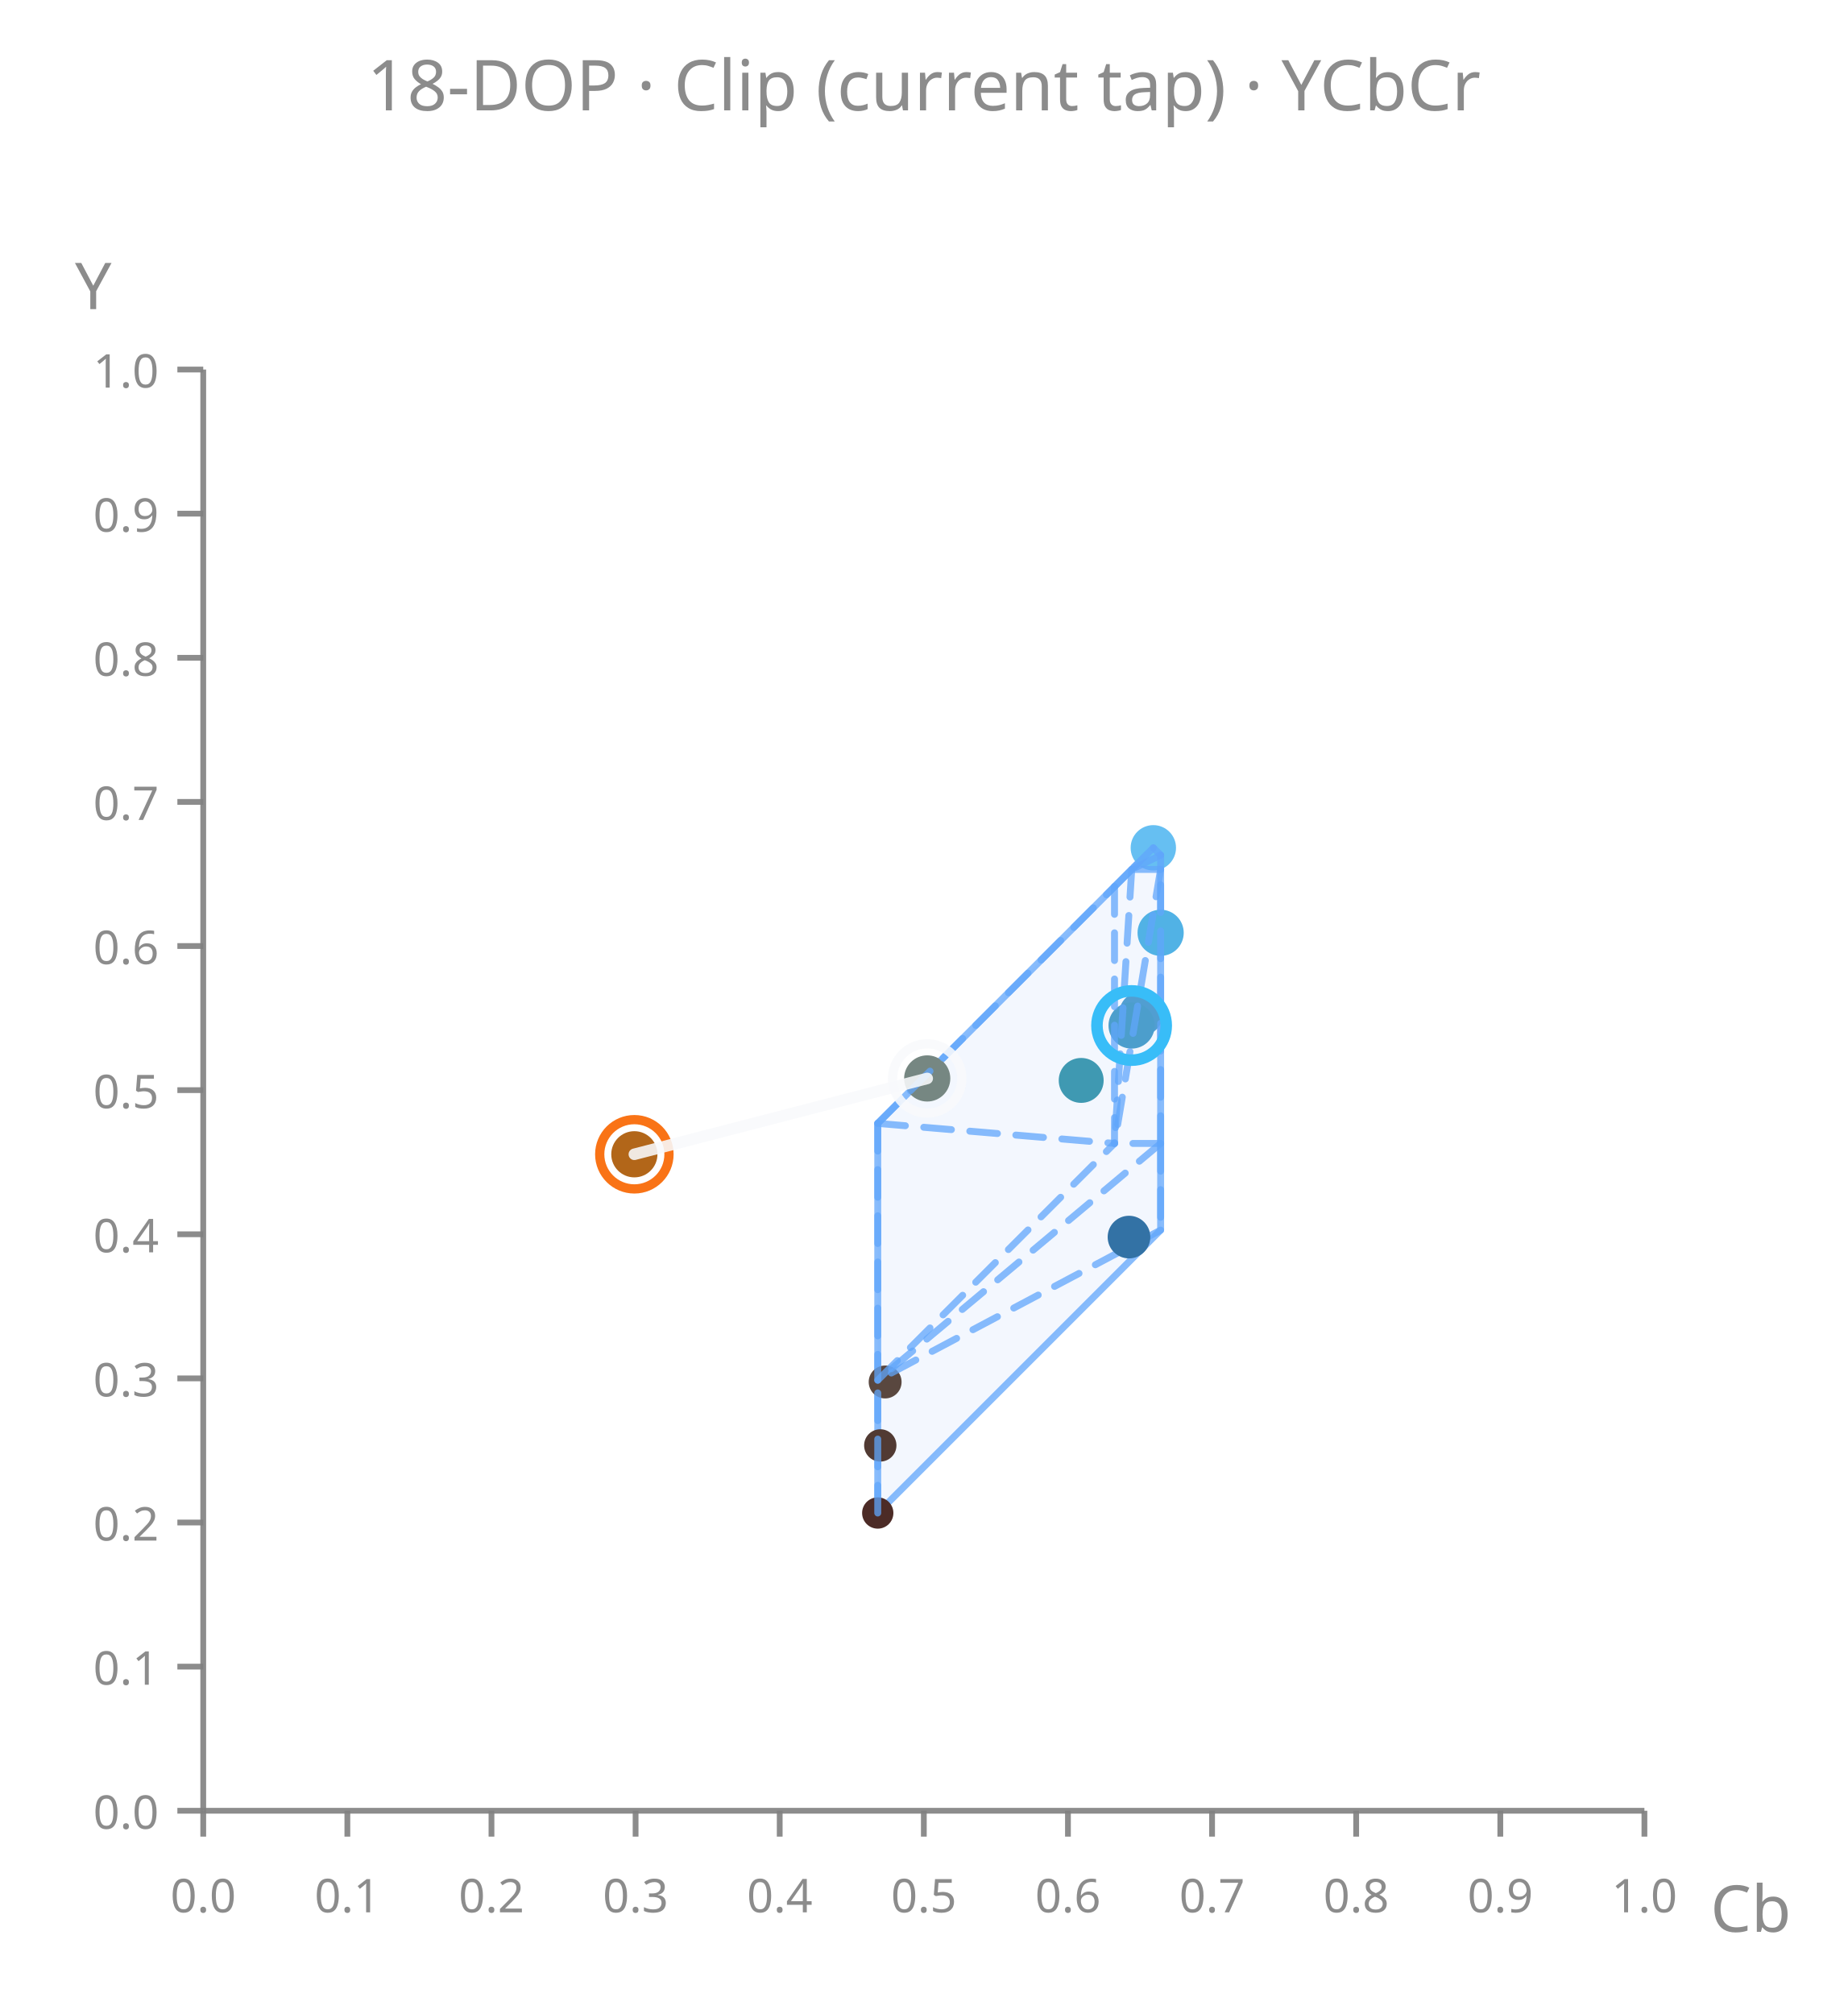
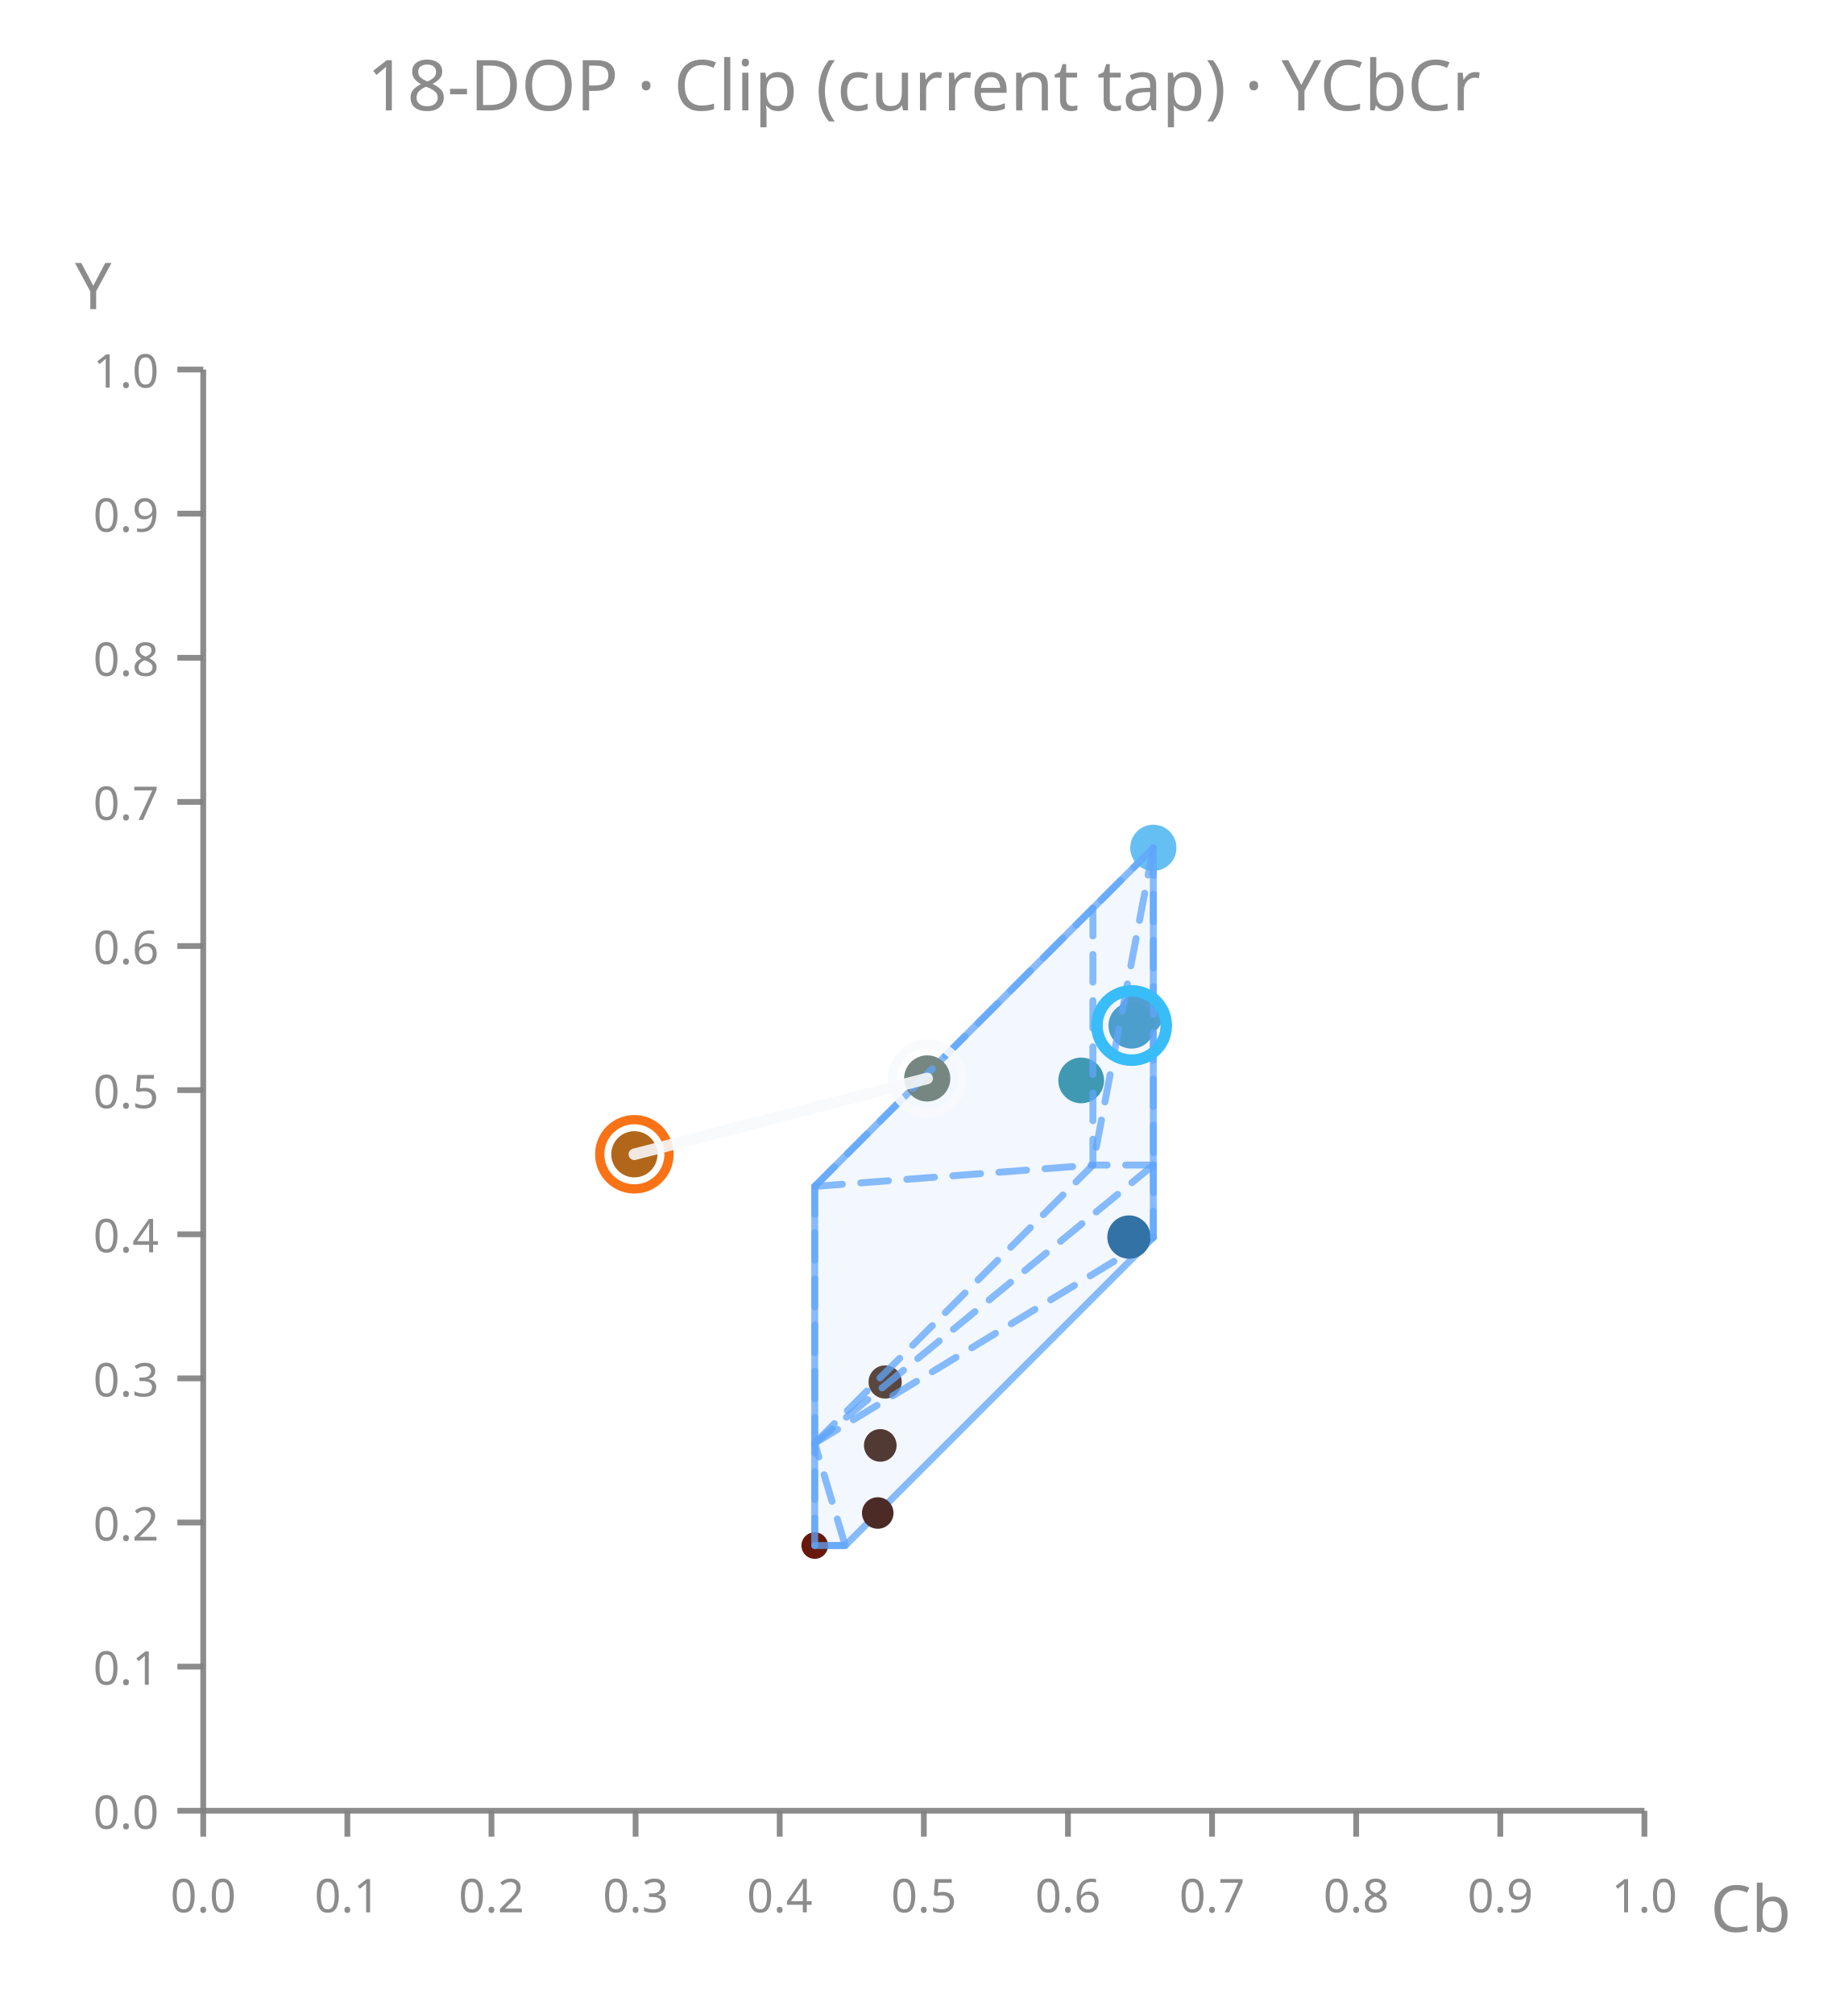
<svg xmlns="http://www.w3.org/2000/svg" baseProfile="full" height="436.0px" version="1.1" viewBox="0,0,400.0,436.0" width="400.0px">
  <defs />
  <g class="layer_bg" />
  <g class="layer_boundary">
-     <polygon fill="rgba(59,130,246,0.06)" points="190.024,243.197 190.024,327.544 251.266,266.302 251.266,185.118 249.685,183.537" stroke="rgba(96,165,250,0.75)" stroke-linejoin="round" stroke-width="1.5" />
+     <polygon fill="rgba(59,130,246,0.06)" points="176.378,334.592 182.976,334.592 249.685,267.884 249.685,183.537 176.378,256.843" stroke="rgba(96,165,250,0.75)" stroke-linejoin="round" stroke-width="1.5" />
  </g>
  <g class="layer_axes">
    <line fill="none" stroke="rgba(128,128,128,0.9)" stroke-width="1.25" x1="44.0" x2="356" y1="392.0" y2="392.0" />
    <line fill="none" stroke="rgba(128,128,128,0.9)" stroke-width="1.25" x1="44.0" x2="44.0" y1="392.0" y2="80" />
    <line fill="none" stroke="rgba(128,128,128,0.9)" stroke-width="1.25" x1="44.0" x2="44.0" y1="392.0" y2="397.6" />
    <text dominant-baseline="hanging" fill="rgba(128,128,128,0.9)" font-family="sans-serif" font-size="10.08" text-anchor="middle" x="44.0" y="406.168">0.0</text>
    <line fill="none" stroke="rgba(128,128,128,0.9)" stroke-width="1.25" x1="75.2" x2="75.2" y1="392.0" y2="397.6" />
    <text dominant-baseline="hanging" fill="rgba(128,128,128,0.9)" font-family="sans-serif" font-size="10.08" text-anchor="middle" x="75.2" y="406.168">0.1</text>
    <line fill="none" stroke="rgba(128,128,128,0.9)" stroke-width="1.25" x1="106.4" x2="106.4" y1="392.0" y2="397.6" />
    <text dominant-baseline="hanging" fill="rgba(128,128,128,0.9)" font-family="sans-serif" font-size="10.08" text-anchor="middle" x="106.4" y="406.168">0.2</text>
    <line fill="none" stroke="rgba(128,128,128,0.9)" stroke-width="1.25" x1="137.6" x2="137.6" y1="392.0" y2="397.6" />
    <text dominant-baseline="hanging" fill="rgba(128,128,128,0.9)" font-family="sans-serif" font-size="10.08" text-anchor="middle" x="137.6" y="406.168">0.3</text>
    <line fill="none" stroke="rgba(128,128,128,0.9)" stroke-width="1.25" x1="168.8" x2="168.8" y1="392.0" y2="397.6" />
    <text dominant-baseline="hanging" fill="rgba(128,128,128,0.9)" font-family="sans-serif" font-size="10.08" text-anchor="middle" x="168.8" y="406.168">0.4</text>
    <line fill="none" stroke="rgba(128,128,128,0.9)" stroke-width="1.25" x1="200" x2="200" y1="392.0" y2="397.6" />
    <text dominant-baseline="hanging" fill="rgba(128,128,128,0.9)" font-family="sans-serif" font-size="10.08" text-anchor="middle" x="200" y="406.168">0.5</text>
    <line fill="none" stroke="rgba(128,128,128,0.9)" stroke-width="1.25" x1="231.2" x2="231.2" y1="392.0" y2="397.6" />
    <text dominant-baseline="hanging" fill="rgba(128,128,128,0.9)" font-family="sans-serif" font-size="10.08" text-anchor="middle" x="231.2" y="406.168">0.6</text>
    <line fill="none" stroke="rgba(128,128,128,0.9)" stroke-width="1.25" x1="262.4" x2="262.4" y1="392.0" y2="397.6" />
    <text dominant-baseline="hanging" fill="rgba(128,128,128,0.9)" font-family="sans-serif" font-size="10.08" text-anchor="middle" x="262.4" y="406.168">0.7</text>
    <line fill="none" stroke="rgba(128,128,128,0.9)" stroke-width="1.25" x1="293.6" x2="293.6" y1="392.0" y2="397.6" />
    <text dominant-baseline="hanging" fill="rgba(128,128,128,0.9)" font-family="sans-serif" font-size="10.08" text-anchor="middle" x="293.6" y="406.168">0.8</text>
    <line fill="none" stroke="rgba(128,128,128,0.9)" stroke-width="1.25" x1="324.8" x2="324.8" y1="392.0" y2="397.6" />
    <text dominant-baseline="hanging" fill="rgba(128,128,128,0.9)" font-family="sans-serif" font-size="10.08" text-anchor="middle" x="324.8" y="406.168">0.9</text>
    <line fill="none" stroke="rgba(128,128,128,0.9)" stroke-width="1.25" x1="356" x2="356" y1="392.0" y2="397.6" />
    <text dominant-baseline="hanging" fill="rgba(128,128,128,0.9)" font-family="sans-serif" font-size="10.08" text-anchor="middle" x="356" y="406.168">1.0</text>
    <line fill="none" stroke="rgba(128,128,128,0.9)" stroke-width="1.25" x1="44.0" x2="38.4" y1="392.0" y2="392.0" />
    <text dominant-baseline="central" fill="rgba(128,128,128,0.9)" font-family="sans-serif" font-size="10.08" text-anchor="end" x="34.4" y="392.0">0.0</text>
    <line fill="none" stroke="rgba(128,128,128,0.9)" stroke-width="1.25" x1="44.0" x2="38.4" y1="360.8" y2="360.8" />
    <text dominant-baseline="central" fill="rgba(128,128,128,0.9)" font-family="sans-serif" font-size="10.08" text-anchor="end" x="34.4" y="360.8">0.1</text>
    <line fill="none" stroke="rgba(128,128,128,0.9)" stroke-width="1.25" x1="44.0" x2="38.4" y1="329.6" y2="329.6" />
    <text dominant-baseline="central" fill="rgba(128,128,128,0.9)" font-family="sans-serif" font-size="10.08" text-anchor="end" x="34.4" y="329.6">0.2</text>
    <line fill="none" stroke="rgba(128,128,128,0.9)" stroke-width="1.25" x1="44.0" x2="38.4" y1="298.4" y2="298.4" />
    <text dominant-baseline="central" fill="rgba(128,128,128,0.9)" font-family="sans-serif" font-size="10.08" text-anchor="end" x="34.4" y="298.4">0.3</text>
    <line fill="none" stroke="rgba(128,128,128,0.9)" stroke-width="1.25" x1="44.0" x2="38.4" y1="267.2" y2="267.2" />
    <text dominant-baseline="central" fill="rgba(128,128,128,0.9)" font-family="sans-serif" font-size="10.08" text-anchor="end" x="34.4" y="267.2">0.4</text>
    <line fill="none" stroke="rgba(128,128,128,0.9)" stroke-width="1.25" x1="44.0" x2="38.4" y1="236" y2="236" />
    <text dominant-baseline="central" fill="rgba(128,128,128,0.9)" font-family="sans-serif" font-size="10.08" text-anchor="end" x="34.4" y="236">0.5</text>
    <line fill="none" stroke="rgba(128,128,128,0.9)" stroke-width="1.25" x1="44.0" x2="38.4" y1="204.8" y2="204.8" />
    <text dominant-baseline="central" fill="rgba(128,128,128,0.9)" font-family="sans-serif" font-size="10.08" text-anchor="end" x="34.4" y="204.8">0.6</text>
    <line fill="none" stroke="rgba(128,128,128,0.9)" stroke-width="1.25" x1="44.0" x2="38.4" y1="173.6" y2="173.6" />
    <text dominant-baseline="central" fill="rgba(128,128,128,0.9)" font-family="sans-serif" font-size="10.08" text-anchor="end" x="34.4" y="173.6">0.7</text>
    <line fill="none" stroke="rgba(128,128,128,0.9)" stroke-width="1.25" x1="44.0" x2="38.4" y1="142.4" y2="142.4" />
    <text dominant-baseline="central" fill="rgba(128,128,128,0.9)" font-family="sans-serif" font-size="10.08" text-anchor="end" x="34.4" y="142.4">0.8</text>
    <line fill="none" stroke="rgba(128,128,128,0.9)" stroke-width="1.25" x1="44.0" x2="38.4" y1="111.2" y2="111.2" />
    <text dominant-baseline="central" fill="rgba(128,128,128,0.9)" font-family="sans-serif" font-size="10.08" text-anchor="end" x="34.4" y="111.2">0.9</text>
    <line fill="none" stroke="rgba(128,128,128,0.9)" stroke-width="1.25" x1="44.0" x2="38.4" y1="80" y2="80" />
    <text dominant-baseline="central" fill="rgba(128,128,128,0.9)" font-family="sans-serif" font-size="10.08" text-anchor="end" x="34.4" y="80">1.0</text>
    <text fill="rgba(128,128,128,0.9)" font-family="sans-serif" font-size="14" x="370.3" y="418.208">Cb</text>
    <text fill="rgba(128,128,128,0.9)" font-family="sans-serif" font-size="14" x="16.224" y="66.928">Y</text>
  </g>
  <g class="layer_dots">
    <circle cx="137.332" cy="249.884" fill="rgb(178,102,25)" r="5.0" stroke="none" />
-     <circle cx="190.024" cy="327.544" fill="rgb(76,43,38)" r="3.387" stroke="none" />
-     <circle cx="190.571" cy="312.911" fill="rgb(81,58,51)" r="3.5" stroke="none" />
-     <circle cx="191.625" cy="299.177" fill="rgb(89,71,63)" r="3.56" stroke="none" />
-     <line fill="none" stroke="rgba(96,165,250,0.75)" stroke-dasharray="6,4" stroke-linecap="round" stroke-width="1.5" x1="190.024" x2="190.024" y1="327.544" y2="298.792" />
+     <circle cx="176.378" cy="334.592" fill="rgb(102,25,12)" r="2.875" stroke="none" />
+     <line fill="none" stroke="rgba(96,165,250,0.75)" stroke-dasharray="6,4" stroke-linecap="round" stroke-width="1.5" x1="176.378" x2="182.976" y1="334.592" y2="334.592" />
+     <circle cx="190.024" cy="327.544" fill="rgb(76,43,38)" r="3.413" stroke="none" />
+     <circle cx="190.571" cy="312.911" fill="rgb(81,58,51)" r="3.531" stroke="none" />
+     <circle cx="191.625" cy="299.177" fill="rgb(89,71,63)" r="3.593" stroke="none" />
+     <line fill="none" stroke="rgba(96,165,250,0.75)" stroke-dasharray="6,4" stroke-linecap="round" stroke-width="1.5" x1="182.976" x2="176.378" y1="334.592" y2="312.438" />
+     <line fill="none" stroke="rgba(96,165,250,0.75)" stroke-dasharray="6,4" stroke-linecap="round" stroke-width="1.5" x1="176.378" x2="176.378" y1="334.592" y2="312.438" />
+     <line fill="none" stroke="rgba(96,165,250,0.75)" stroke-dasharray="6,4" stroke-linecap="round" stroke-width="1.5" x1="176.378" x2="176.378" y1="256.843" y2="312.438" />
    <circle cx="200.732" cy="233.467" fill="rgb(118,135,130)" r="5.0" stroke="none" />
-     <line fill="none" stroke="rgba(96,165,250,0.75)" stroke-dasharray="6,4" stroke-linecap="round" stroke-width="1.5" x1="190.024" x2="190.024" y1="243.197" y2="298.792" />
-     <line fill="none" stroke="rgba(96,165,250,0.75)" stroke-dasharray="6,4" stroke-linecap="round" stroke-width="1.5" x1="251.266" x2="190.024" y1="266.302" y2="298.792" />
-     <line fill="none" stroke="rgba(96,165,250,0.75)" stroke-dasharray="6,4" stroke-linecap="round" stroke-width="1.5" x1="251.266" x2="190.024" y1="247.536" y2="298.792" />
-     <line fill="none" stroke="rgba(96,165,250,0.75)" stroke-dasharray="6,4" stroke-linecap="round" stroke-width="1.5" x1="190.024" x2="241.28" y1="243.197" y2="191.941" />
-     <line fill="none" stroke="rgba(96,165,250,0.75)" stroke-dasharray="6,4" stroke-linecap="round" stroke-width="1.5" x1="190.024" x2="241.28" y1="243.197" y2="247.536" />
-     <line fill="none" stroke="rgba(96,165,250,0.75)" stroke-dasharray="6,4" stroke-linecap="round" stroke-width="1.5" x1="190.024" x2="241.28" y1="298.792" y2="247.536" />
-     <circle cx="244.414" cy="267.808" fill="rgb(51,114,165)" r="4.616" stroke="none" />
-     <circle cx="247.049" cy="219.433" fill="rgb(81,158,209)" r="4.764" stroke="none" />
+     <line fill="none" stroke="rgba(96,165,250,0.75)" stroke-dasharray="6,4" stroke-linecap="round" stroke-width="1.5" x1="249.685" x2="176.378" y1="267.884" y2="312.438" />
+     <line fill="none" stroke="rgba(96,165,250,0.75)" stroke-dasharray="6,4" stroke-linecap="round" stroke-width="1.5" x1="249.685" x2="176.378" y1="252.214" y2="312.438" />
+     <line fill="none" stroke="rgba(96,165,250,0.75)" stroke-dasharray="6,4" stroke-linecap="round" stroke-width="1.5" x1="176.378" x2="236.602" y1="256.843" y2="196.62" />
+     <line fill="none" stroke="rgba(96,165,250,0.75)" stroke-dasharray="6,4" stroke-linecap="round" stroke-width="1.5" x1="176.378" x2="236.602" y1="256.843" y2="252.214" />
+     <line fill="none" stroke="rgba(96,165,250,0.75)" stroke-dasharray="6,4" stroke-linecap="round" stroke-width="1.5" x1="176.378" x2="236.602" y1="312.438" y2="252.214" />
+     <circle cx="244.414" cy="267.808" fill="rgb(51,114,165)" r="4.692" stroke="none" />
+     <line fill="none" stroke="rgba(96,165,250,0.75)" stroke-dasharray="6,4" stroke-linecap="round" stroke-width="1.5" x1="249.685" x2="249.685" y1="252.214" y2="267.884" />
+     <circle cx="247.049" cy="219.433" fill="rgb(81,158,209)" r="4.846" stroke="none" />
    <circle cx="244.98" cy="222.01" fill="rgb(76,158,204)" r="5.0" stroke="none" />
-     <line fill="none" stroke="rgba(96,165,250,0.75)" stroke-dasharray="6,4" stroke-linecap="round" stroke-width="1.5" x1="251.266" x2="251.266" y1="247.536" y2="266.302" />
-     <circle cx="234.066" cy="233.894" fill="rgb(63,153,178)" r="4.863" stroke="none" />
-     <circle cx="249.685" cy="183.537" fill="rgb(102,191,242)" r="4.911" stroke="none" />
-     <line fill="none" stroke="rgba(96,165,250,0.75)" stroke-dasharray="6,4" stroke-linecap="round" stroke-width="1.5" x1="249.685" x2="251.266" y1="183.537" y2="185.118" />
-     <line fill="none" stroke="rgba(96,165,250,0.75)" stroke-dasharray="6,4" stroke-linecap="round" stroke-width="1.5" x1="249.685" x2="245.006" y1="183.537" y2="188.215" />
-     <line fill="none" stroke="rgba(96,165,250,0.75)" stroke-dasharray="6,4" stroke-linecap="round" stroke-width="1.5" x1="251.266" x2="251.266" y1="188.215" y2="185.118" />
-     <line fill="none" stroke="rgba(96,165,250,0.75)" stroke-dasharray="6,4" stroke-linecap="round" stroke-width="1.5" x1="251.266" x2="245.006" y1="185.118" y2="188.215" />
-     <circle cx="251.266" cy="201.936" fill="rgb(81,178,229)" r="5.0" stroke="none" />
-     <line fill="none" stroke="rgba(96,165,250,0.75)" stroke-dasharray="6,4" stroke-linecap="round" stroke-width="1.5" x1="251.266" x2="251.266" y1="247.536" y2="188.215" />
-     <line fill="none" stroke="rgba(96,165,250,0.75)" stroke-dasharray="6,4" stroke-linecap="round" stroke-width="1.5" x1="251.266" x2="241.28" y1="247.536" y2="247.536" />
-     <line fill="none" stroke="rgba(96,165,250,0.75)" stroke-dasharray="6,4" stroke-linecap="round" stroke-width="1.5" x1="251.266" x2="245.006" y1="188.215" y2="188.215" />
-     <line fill="none" stroke="rgba(96,165,250,0.75)" stroke-dasharray="6,4" stroke-linecap="round" stroke-width="1.5" x1="251.266" x2="241.28" y1="188.215" y2="247.536" />
-     <line fill="none" stroke="rgba(96,165,250,0.75)" stroke-dasharray="6,4" stroke-linecap="round" stroke-width="1.5" x1="245.006" x2="241.28" y1="188.215" y2="191.941" />
-     <line fill="none" stroke="rgba(96,165,250,0.75)" stroke-dasharray="6,4" stroke-linecap="round" stroke-width="1.5" x1="245.006" x2="241.28" y1="188.215" y2="247.536" />
-     <line fill="none" stroke="rgba(96,165,250,0.75)" stroke-dasharray="6,4" stroke-linecap="round" stroke-width="1.5" x1="241.28" x2="241.28" y1="191.941" y2="247.536" />
+     <circle cx="234.066" cy="233.894" fill="rgb(63,153,178)" r="4.95" stroke="none" />
+     <circle cx="249.685" cy="183.537" fill="rgb(102,191,242)" r="5.0" stroke="none" />
+     <line fill="none" stroke="rgba(96,165,250,0.75)" stroke-dasharray="6,4" stroke-linecap="round" stroke-width="1.5" x1="249.685" x2="249.685" y1="183.537" y2="252.214" />
+     <line fill="none" stroke="rgba(96,165,250,0.75)" stroke-dasharray="6,4" stroke-linecap="round" stroke-width="1.5" x1="249.685" x2="236.602" y1="183.537" y2="196.62" />
+     <line fill="none" stroke="rgba(96,165,250,0.75)" stroke-dasharray="6,4" stroke-linecap="round" stroke-width="1.5" x1="249.685" x2="236.602" y1="183.537" y2="252.214" />
+     <line fill="none" stroke="rgba(96,165,250,0.75)" stroke-dasharray="6,4" stroke-linecap="round" stroke-width="1.5" x1="249.685" x2="236.602" y1="252.214" y2="252.214" />
+     <line fill="none" stroke="rgba(96,165,250,0.75)" stroke-dasharray="6,4" stroke-linecap="round" stroke-width="1.5" x1="236.602" x2="236.602" y1="196.62" y2="252.214" />
  </g>
  <g class="layer_overlay">
    <circle cx="244.98" cy="222.01" fill="none" r="7.5" stroke="rgba(56,189,248,1.0)" stroke-width="2.5" />
    <circle cx="137.332" cy="249.884" fill="none" r="7.5" stroke="rgba(249,115,22,1.0)" stroke-width="2.0" />
    <line stroke="rgba(248,250,252,0.88)" stroke-linecap="round" stroke-width="2.5" x1="137.332" x2="200.732" y1="249.884" y2="233.467" />
    <circle cx="200.732" cy="233.467" fill="none" r="7.5" stroke="rgba(248,250,252,0.88)" stroke-width="2.0" />
  </g>
  <g class="layer_header">
    <text dominant-baseline="central" fill="rgba(128,128,128,0.9)" font-family="sans-serif" font-size="15.2" text-anchor="middle" x="200.0" y="18.0">18-DOP · Clip (current tap) · YCbCr</text>
  </g>
</svg>
